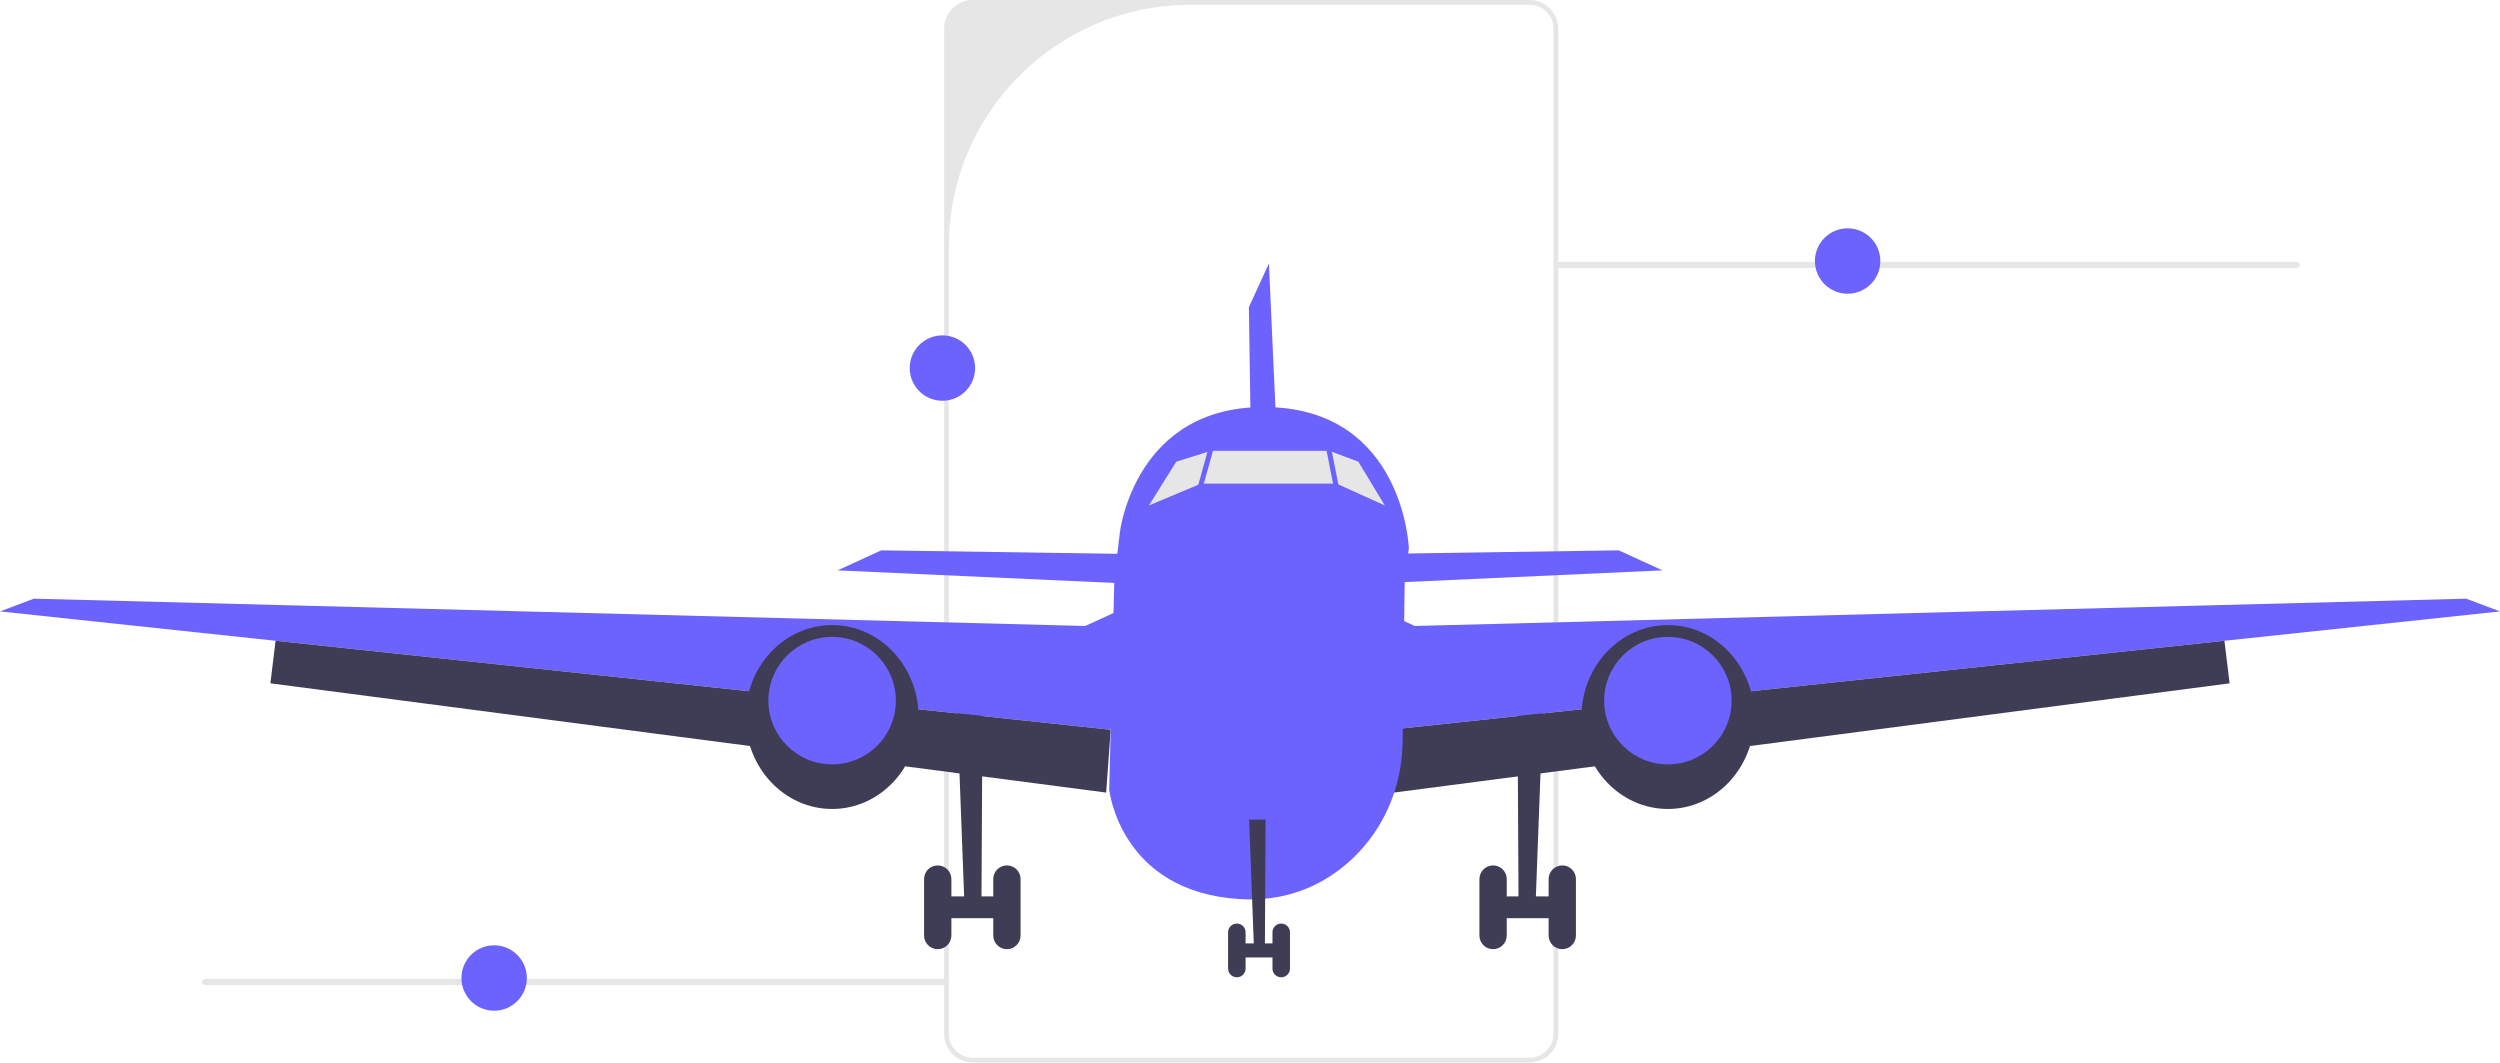
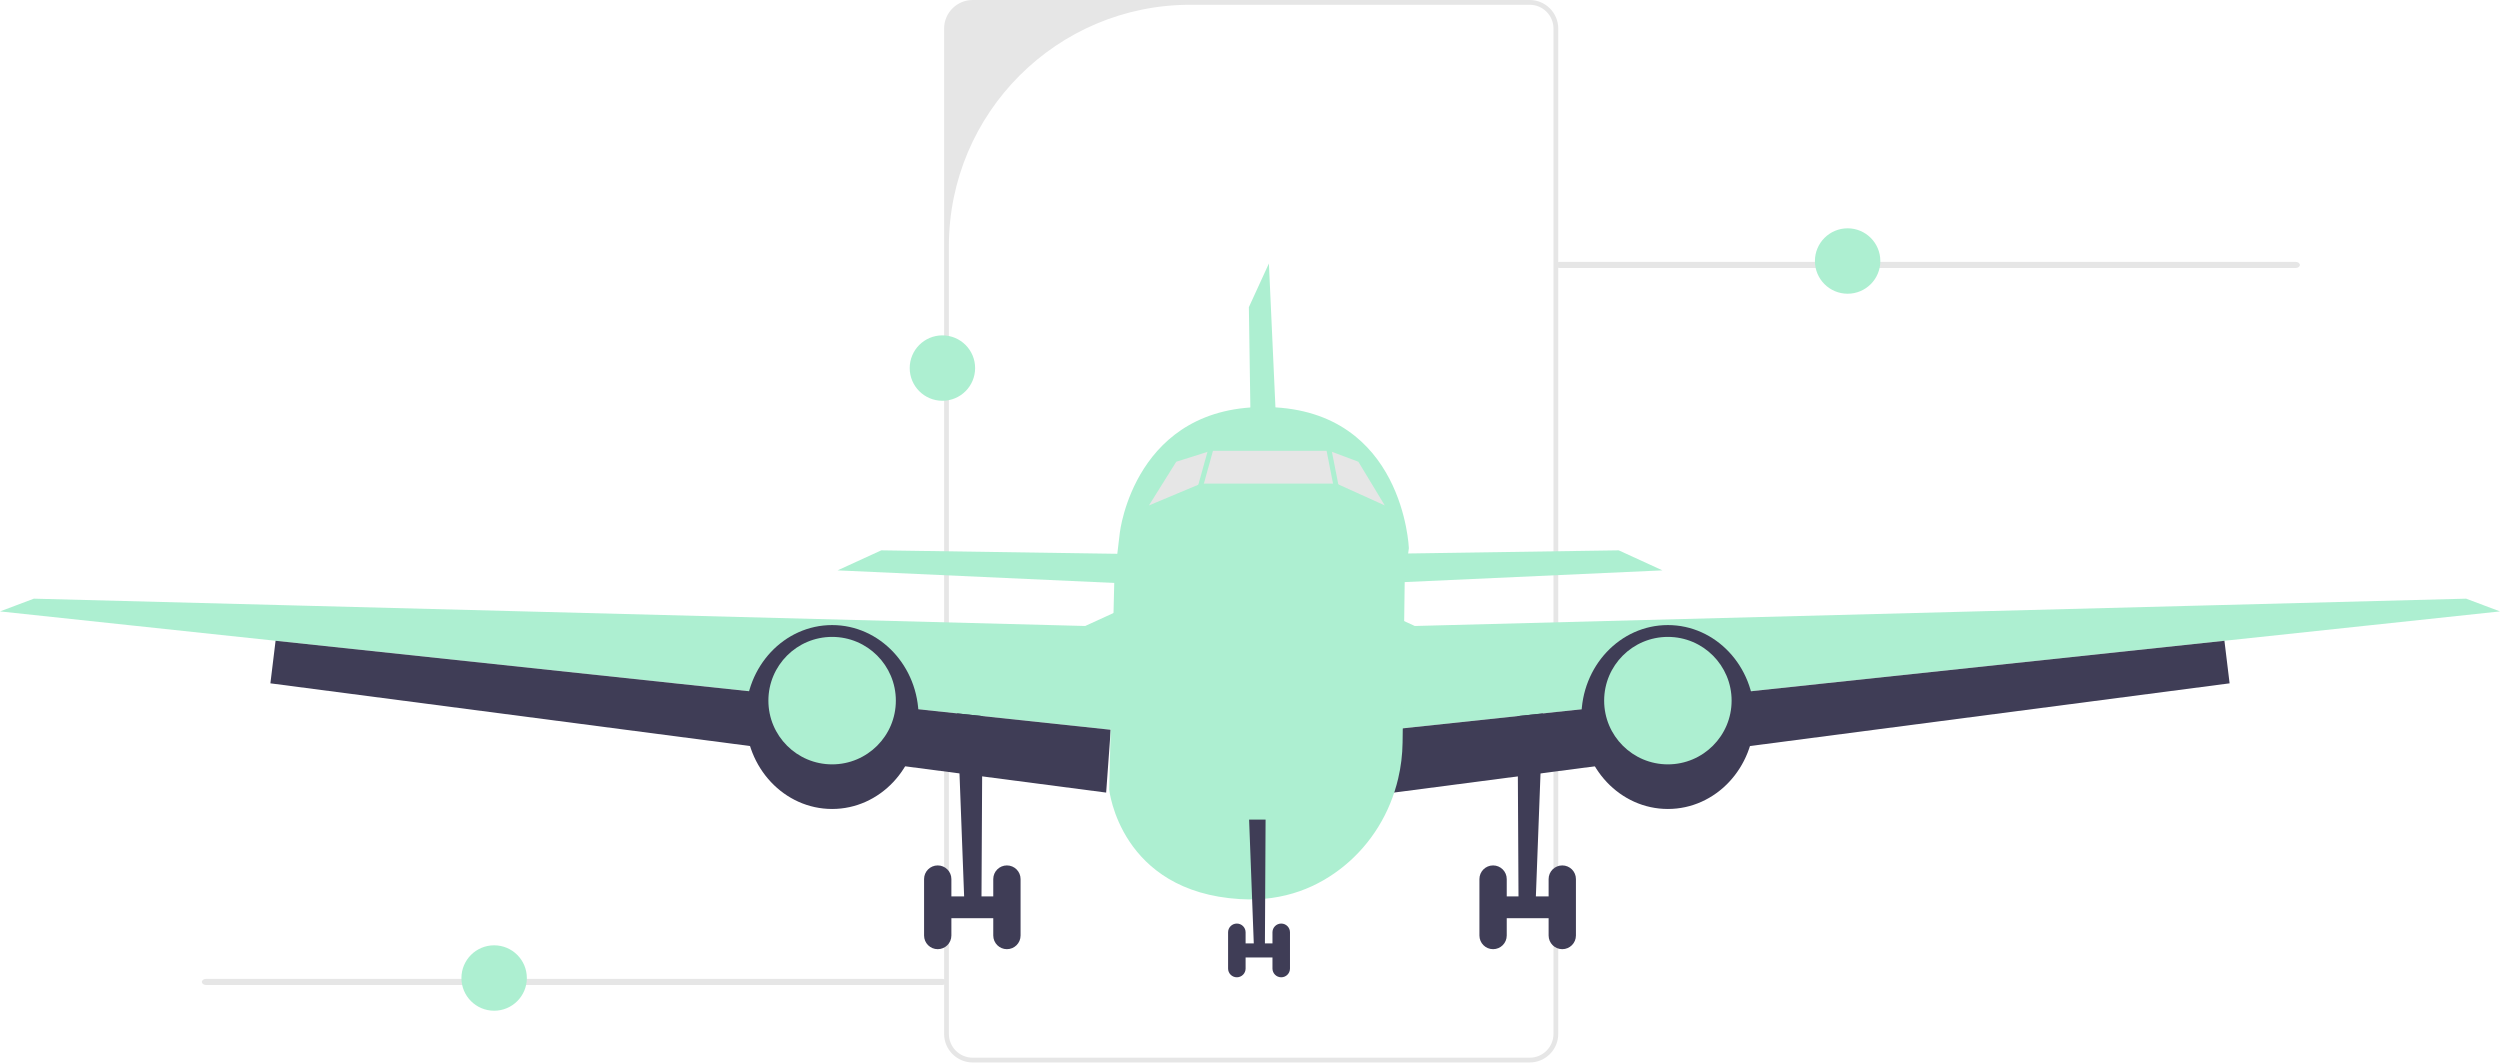
<svg xmlns="http://www.w3.org/2000/svg" width="993.73" height="422.322" viewBox="0 0 993.73 422.322">
  <path d="M608.038,422.322h-221.408c-6.261,0-11.355-5.094-11.355-11.355V11.355c0-6.261,5.094-11.355,11.355-11.355h221.408c6.261,0,11.355,5.094,11.355,11.355V410.967c0,6.261-5.094,11.355-11.355,11.355ZM473.168,1.896c-53.018,0-95.997,42.979-95.997,95.997V410.967c0,5.224,4.235,9.459,9.459,9.459h221.408c5.224,0,9.459-4.235,9.459-9.459V11.355c0-5.224-4.235-9.459-9.459-9.459h-134.87Z" fill="#e6e6e6" />
  <path d="M618.244,105.309c0,.677,.759,1.22,1.704,1.22h292.523c.945,0,1.704-.543,1.704-1.22,0-.677-.759-1.22-1.704-1.22h-292.523c-.945,0-1.704,.544-1.704,1.22h0Z" fill="#e6e6e6" />
  <polygon points="380.339 279.582 383.234 356.301 376.187 356.301 376.187 364.986 395.883 364.986 395.883 356.301 390.138 356.301 390.548 279.582 380.339 279.582" fill="#3f3d56" />
  <path d="M372.739,343.997h-0c2.998,0,5.428,2.43,5.428,5.428v22.437c0,2.998-2.43,5.428-5.428,5.428h0c-2.998,0-5.428-2.43-5.428-5.428v-22.437c0-2.998,2.43-5.428,5.428-5.428Z" fill="#3f3d56" />
  <path d="M400.242,343.997h-0c2.998,0,5.428,2.43,5.428,5.428v22.437c0,2.998-2.43,5.428-5.428,5.428h0c-2.998,0-5.428-2.43-5.428-5.428v-22.437c0-2.998,2.43-5.428,5.428-5.428Z" fill="#3f3d56" />
-   <polygon points="444.392 231.781 332.932 226.715 350.303 218.754 448.011 220.201 444.392 231.781" fill="#6c63ff" />
-   <polygon points="0 243.032 13.461 237.965 431.364 248.822 448.735 240.86 441.497 290.076 109.538 254.704 0 243.032" fill="#6c63ff" />
+   <polygon points="444.392 231.781 332.932 226.715 350.303 218.754 448.011 220.201 444.392 231.781" fill="#adefd1ff" />
+   <polygon points="0 243.032 13.461 237.965 431.364 248.822 448.735 240.86 441.497 290.076 109.538 254.704 0 243.032" fill="#adefd1ff" />
  <polygon points="107.479 271.62 109.538 254.704 441.497 290.076 439.688 315.046 107.479 271.62" fill="#3f3d56" />
  <ellipse cx="330.761" cy="285.01" rx="34.379" ry="36.55" fill="#3f3d56" />
-   <circle cx="330.761" cy="278.496" r="25.332" fill="#6c63ff" />
+   <circle cx="330.761" cy="278.496" r="25.332" fill="#adefd1ff" />
  <polygon points="613.391 279.582 610.496 356.301 617.543 356.301 617.543 364.986 597.848 364.986 597.848 356.301 603.592 356.301 603.182 279.582 613.391 279.582" fill="#3f3d56" />
  <rect x="615.563" y="343.997" width="10.857" height="33.293" rx="5.428" ry="5.428" fill="#3f3d56" />
  <rect x="588.06" y="343.997" width="10.857" height="33.293" rx="5.428" ry="5.428" fill="#3f3d56" />
-   <polygon points="549.338 231.781 660.798 226.715 643.428 218.754 545.719 220.201 549.338 231.781" fill="#6c63ff" />
-   <polygon points="509.444 216.188 504.378 104.728 496.416 122.099 497.864 219.807 509.444 216.188" fill="#6c63ff" />
-   <polygon points="993.73 243.032 980.269 237.965 562.366 248.822 544.996 240.86 552.233 290.076 884.192 254.704 993.73 243.032" fill="#6c63ff" />
+   <polygon points="549.338 231.781 660.798 226.715 643.428 218.754 545.719 220.201 549.338 231.781" fill="#adefd1ff" />
+   <polygon points="509.444 216.188 504.378 104.728 496.416 122.099 497.864 219.807 509.444 216.188" fill="#adefd1ff" />
+   <polygon points="993.73 243.032 980.269 237.965 562.366 248.822 544.996 240.86 552.233 290.076 884.192 254.704 993.73 243.032" fill="#adefd1ff" />
  <polygon points="886.251 271.62 884.192 254.704 552.233 290.076 554.043 315.046 886.251 271.62" fill="#3f3d56" />
  <ellipse cx="662.969" cy="285.01" rx="34.379" ry="36.55" fill="#3f3d56" />
-   <circle cx="662.969" cy="278.496" r="25.332" fill="#6c63ff" />
-   <path d="M560.014,217.897l-1.643,12.106-.854,65.168c-.065,4.849-.651,9.641-1.752,14.287-3.17,13.534-10.574,25.846-21.51,34.77-9.923,8.106-23.457,14.244-41.37,13.158-47.769-2.895-51.988-43.549-51.988-43.549l1.802-73.723,.246-10.111,2.171-18.244s5.79-51.387,59.349-49.94c53.559,1.448,55.549,56.077,55.549,56.077Z" fill="#6c63ff" />
+   <circle cx="662.969" cy="278.496" r="25.332" fill="#adefd1ff" />
+   <path d="M560.014,217.897l-1.643,12.106-.854,65.168c-.065,4.849-.651,9.641-1.752,14.287-3.17,13.534-10.574,25.846-21.51,34.77-9.923,8.106-23.457,14.244-41.37,13.158-47.769-2.895-51.988-43.549-51.988-43.549l1.802-73.723,.246-10.111,2.171-18.244s5.79-51.387,59.349-49.94c53.559,1.448,55.549,56.077,55.549,56.077Z" fill="#adefd1ff" />
  <polygon points="456.696 200.903 467.553 183.533 481.304 179.19 528.349 179.19 539.929 183.533 550.438 200.903 531.244 192.218 477.4 192.218 456.696 200.903" fill="#e6e6e6" />
  <g>
    <polygon points="496.509 325.785 498.366 375.001 493.846 375.001 493.846 380.573 506.48 380.573 506.48 375.001 502.795 375.001 503.058 325.785 496.509 325.785" fill="#3f3d56" />
    <path d="M491.634,367.108h0c1.923,0,3.482,1.559,3.482,3.482v14.393c0,1.923-1.559,3.482-3.482,3.482h0c-1.923,0-3.482-1.559-3.482-3.482v-14.393c0-1.923,1.559-3.482,3.482-3.482Z" fill="#3f3d56" />
    <path d="M509.277,367.108h0c1.923,0,3.482,1.559,3.482,3.482v14.393c0,1.923-1.559,3.482-3.482,3.482h0c-1.923,0-3.482-1.559-3.482-3.482v-14.393c0-1.923,1.559-3.482,3.482-3.482Z" fill="#3f3d56" />
  </g>
-   <rect x="460.318" y="185.79" width="37.363" height="2" transform="translate(170.8337 598.33) rotate(-74.47739)" fill="#6c63ff" />
-   <rect x="530" y="174.108" width="2" height="37.363" transform="translate(-27.20847 106.0012) rotate(-11.11698)" fill="#6c63ff" />
-   <circle cx="734.416" cy="103.754" r="13" fill="#6c63ff" />
-   <circle cx="374.602" cy="146.306" r="13" fill="#6c63ff" />
+   <rect x="460.318" y="185.79" width="37.363" height="2" transform="translate(170.8337 598.33) rotate(-74.47739)" fill="#adefd1ff" />
+   <rect x="530" y="174.108" width="2" height="37.363" transform="translate(-27.20847 106.0012) rotate(-11.11698)" fill="#adefd1ff" />
+   <circle cx="734.416" cy="103.754" r="13" fill="#adefd1ff" />
+   <circle cx="374.602" cy="146.306" r="13" fill="#adefd1ff" />
  <path d="M80.244,390.309c0,.677,.759,1.22,1.704,1.22H374.471c.945,0,1.704-.543,1.704-1.22,0-.677-.759-1.22-1.704-1.22H81.948c-.945,0-1.704,.544-1.704,1.22Z" fill="#e6e6e6" />
-   <circle cx="196.416" cy="388.754" r="13" fill="#6c63ff" />
+   <circle cx="196.416" cy="388.754" r="13" fill="#adefd1ff" />
</svg>
